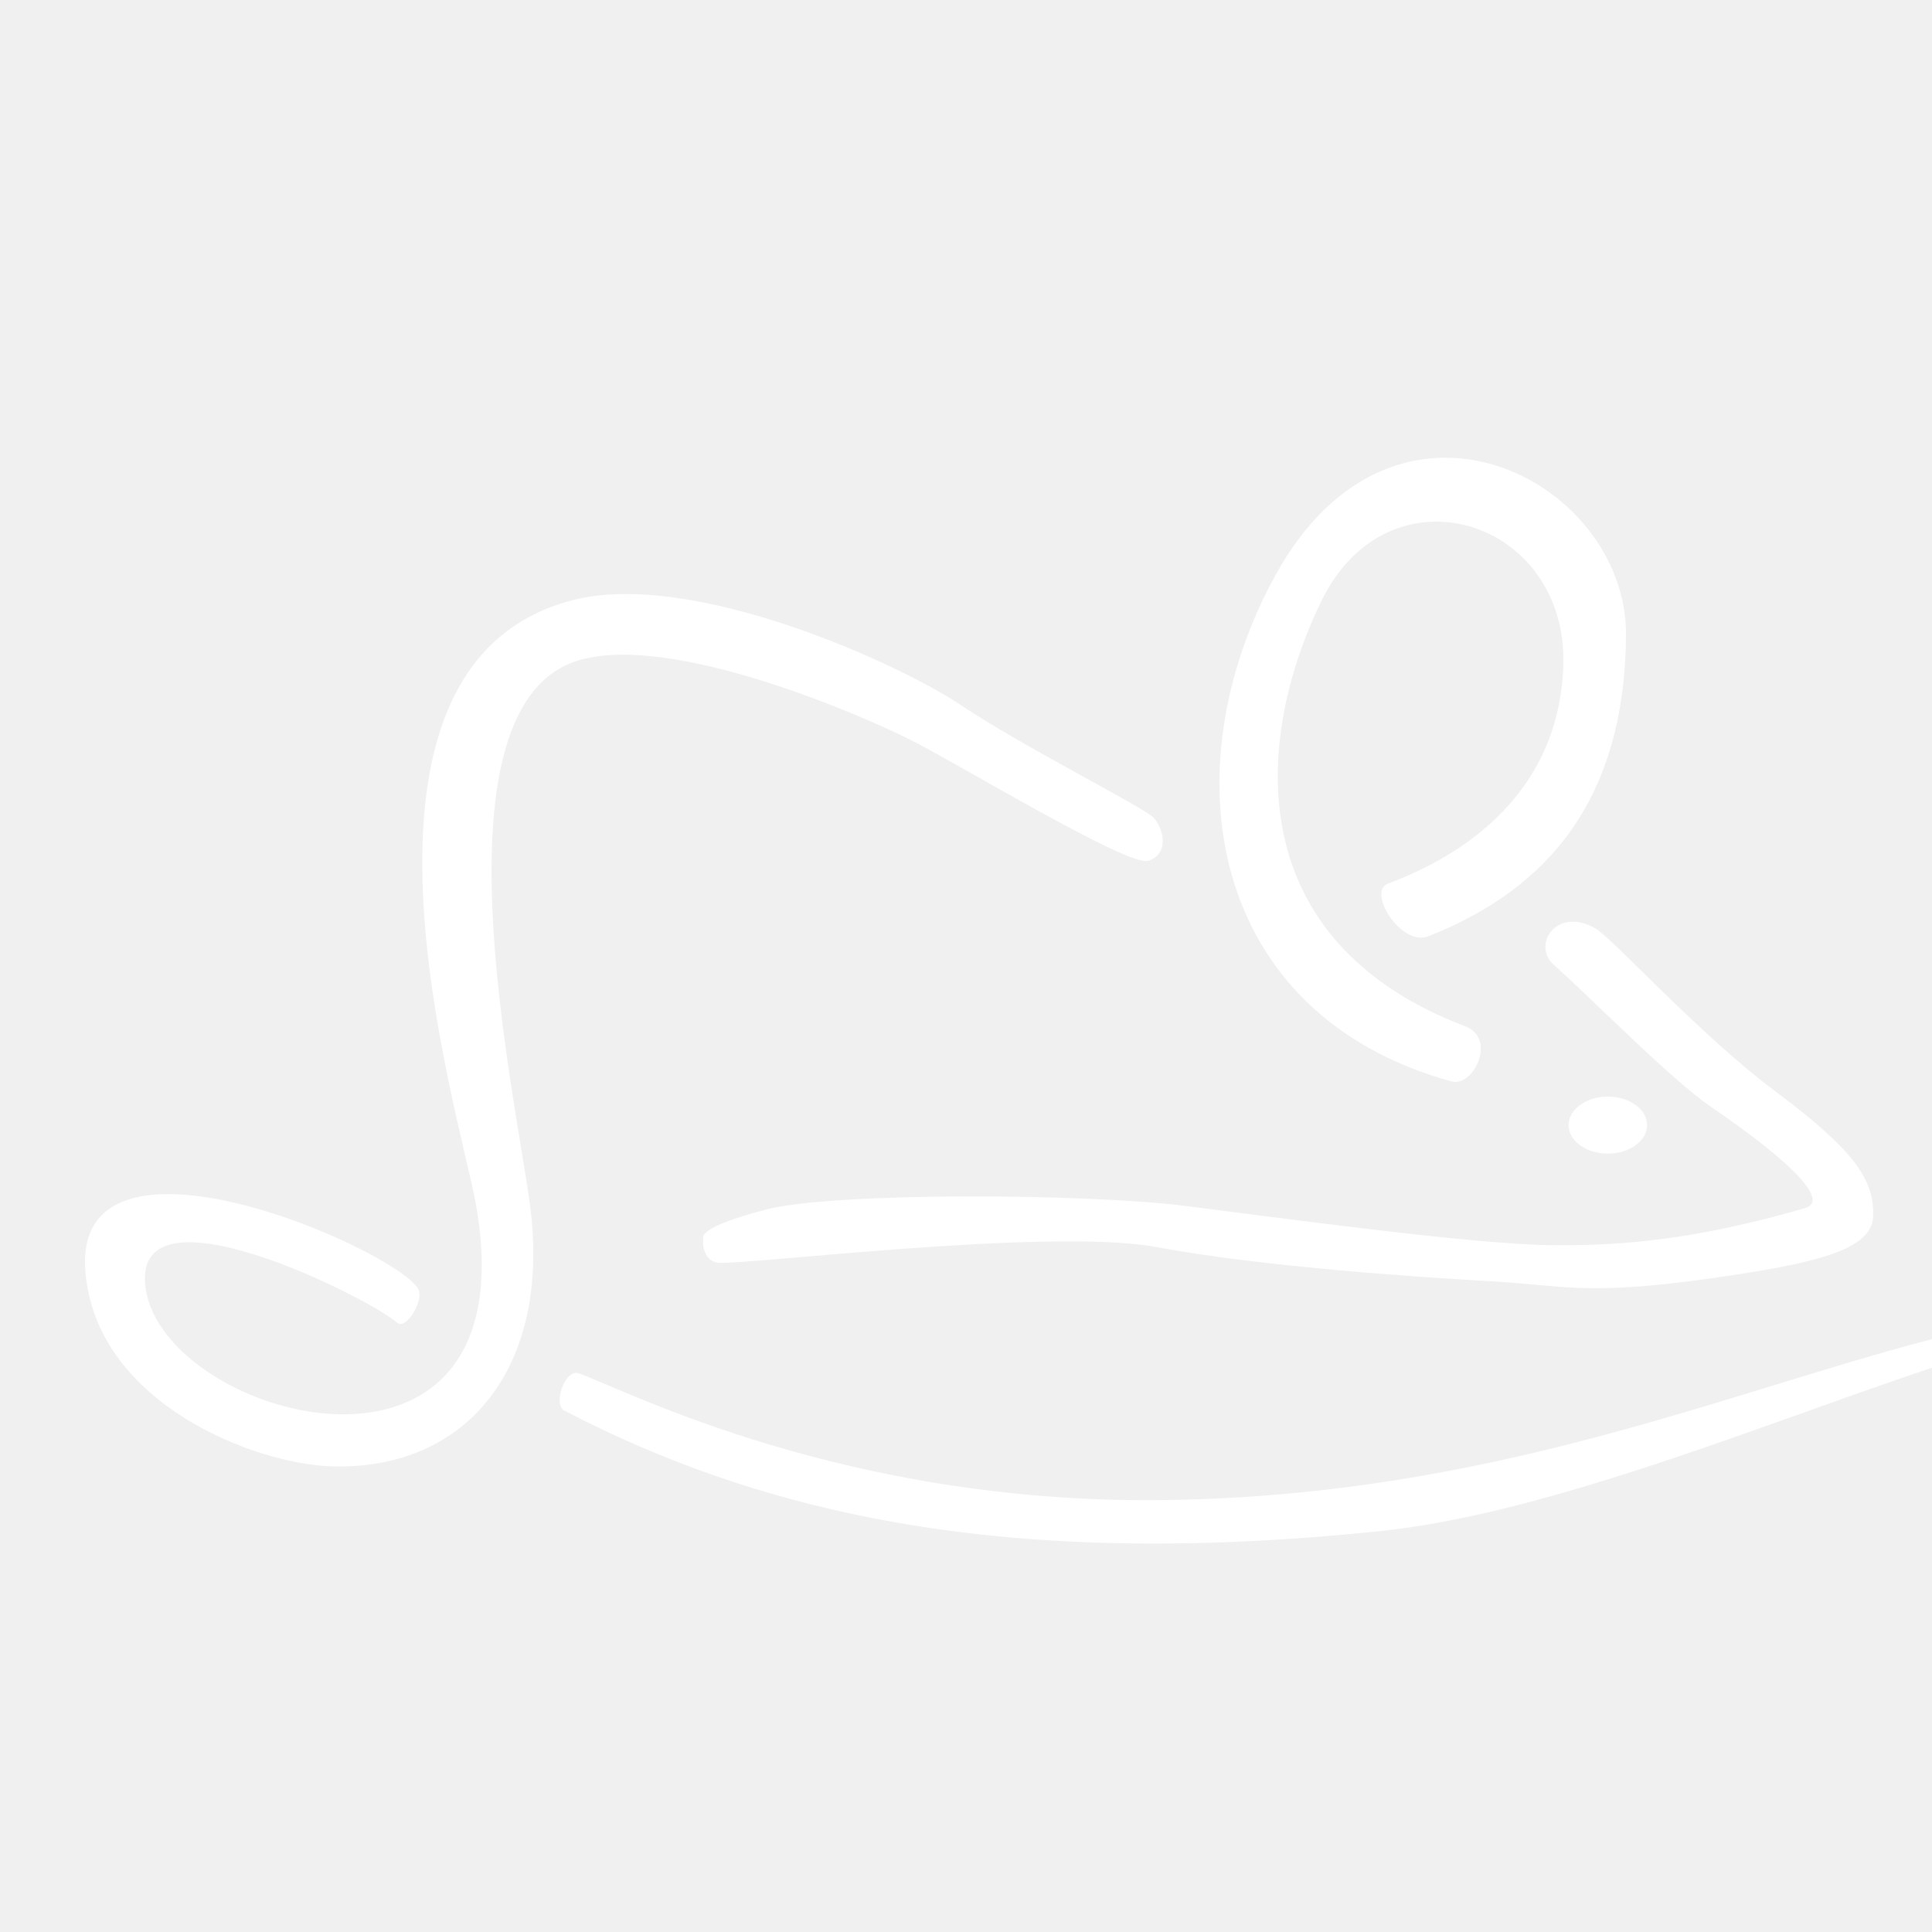
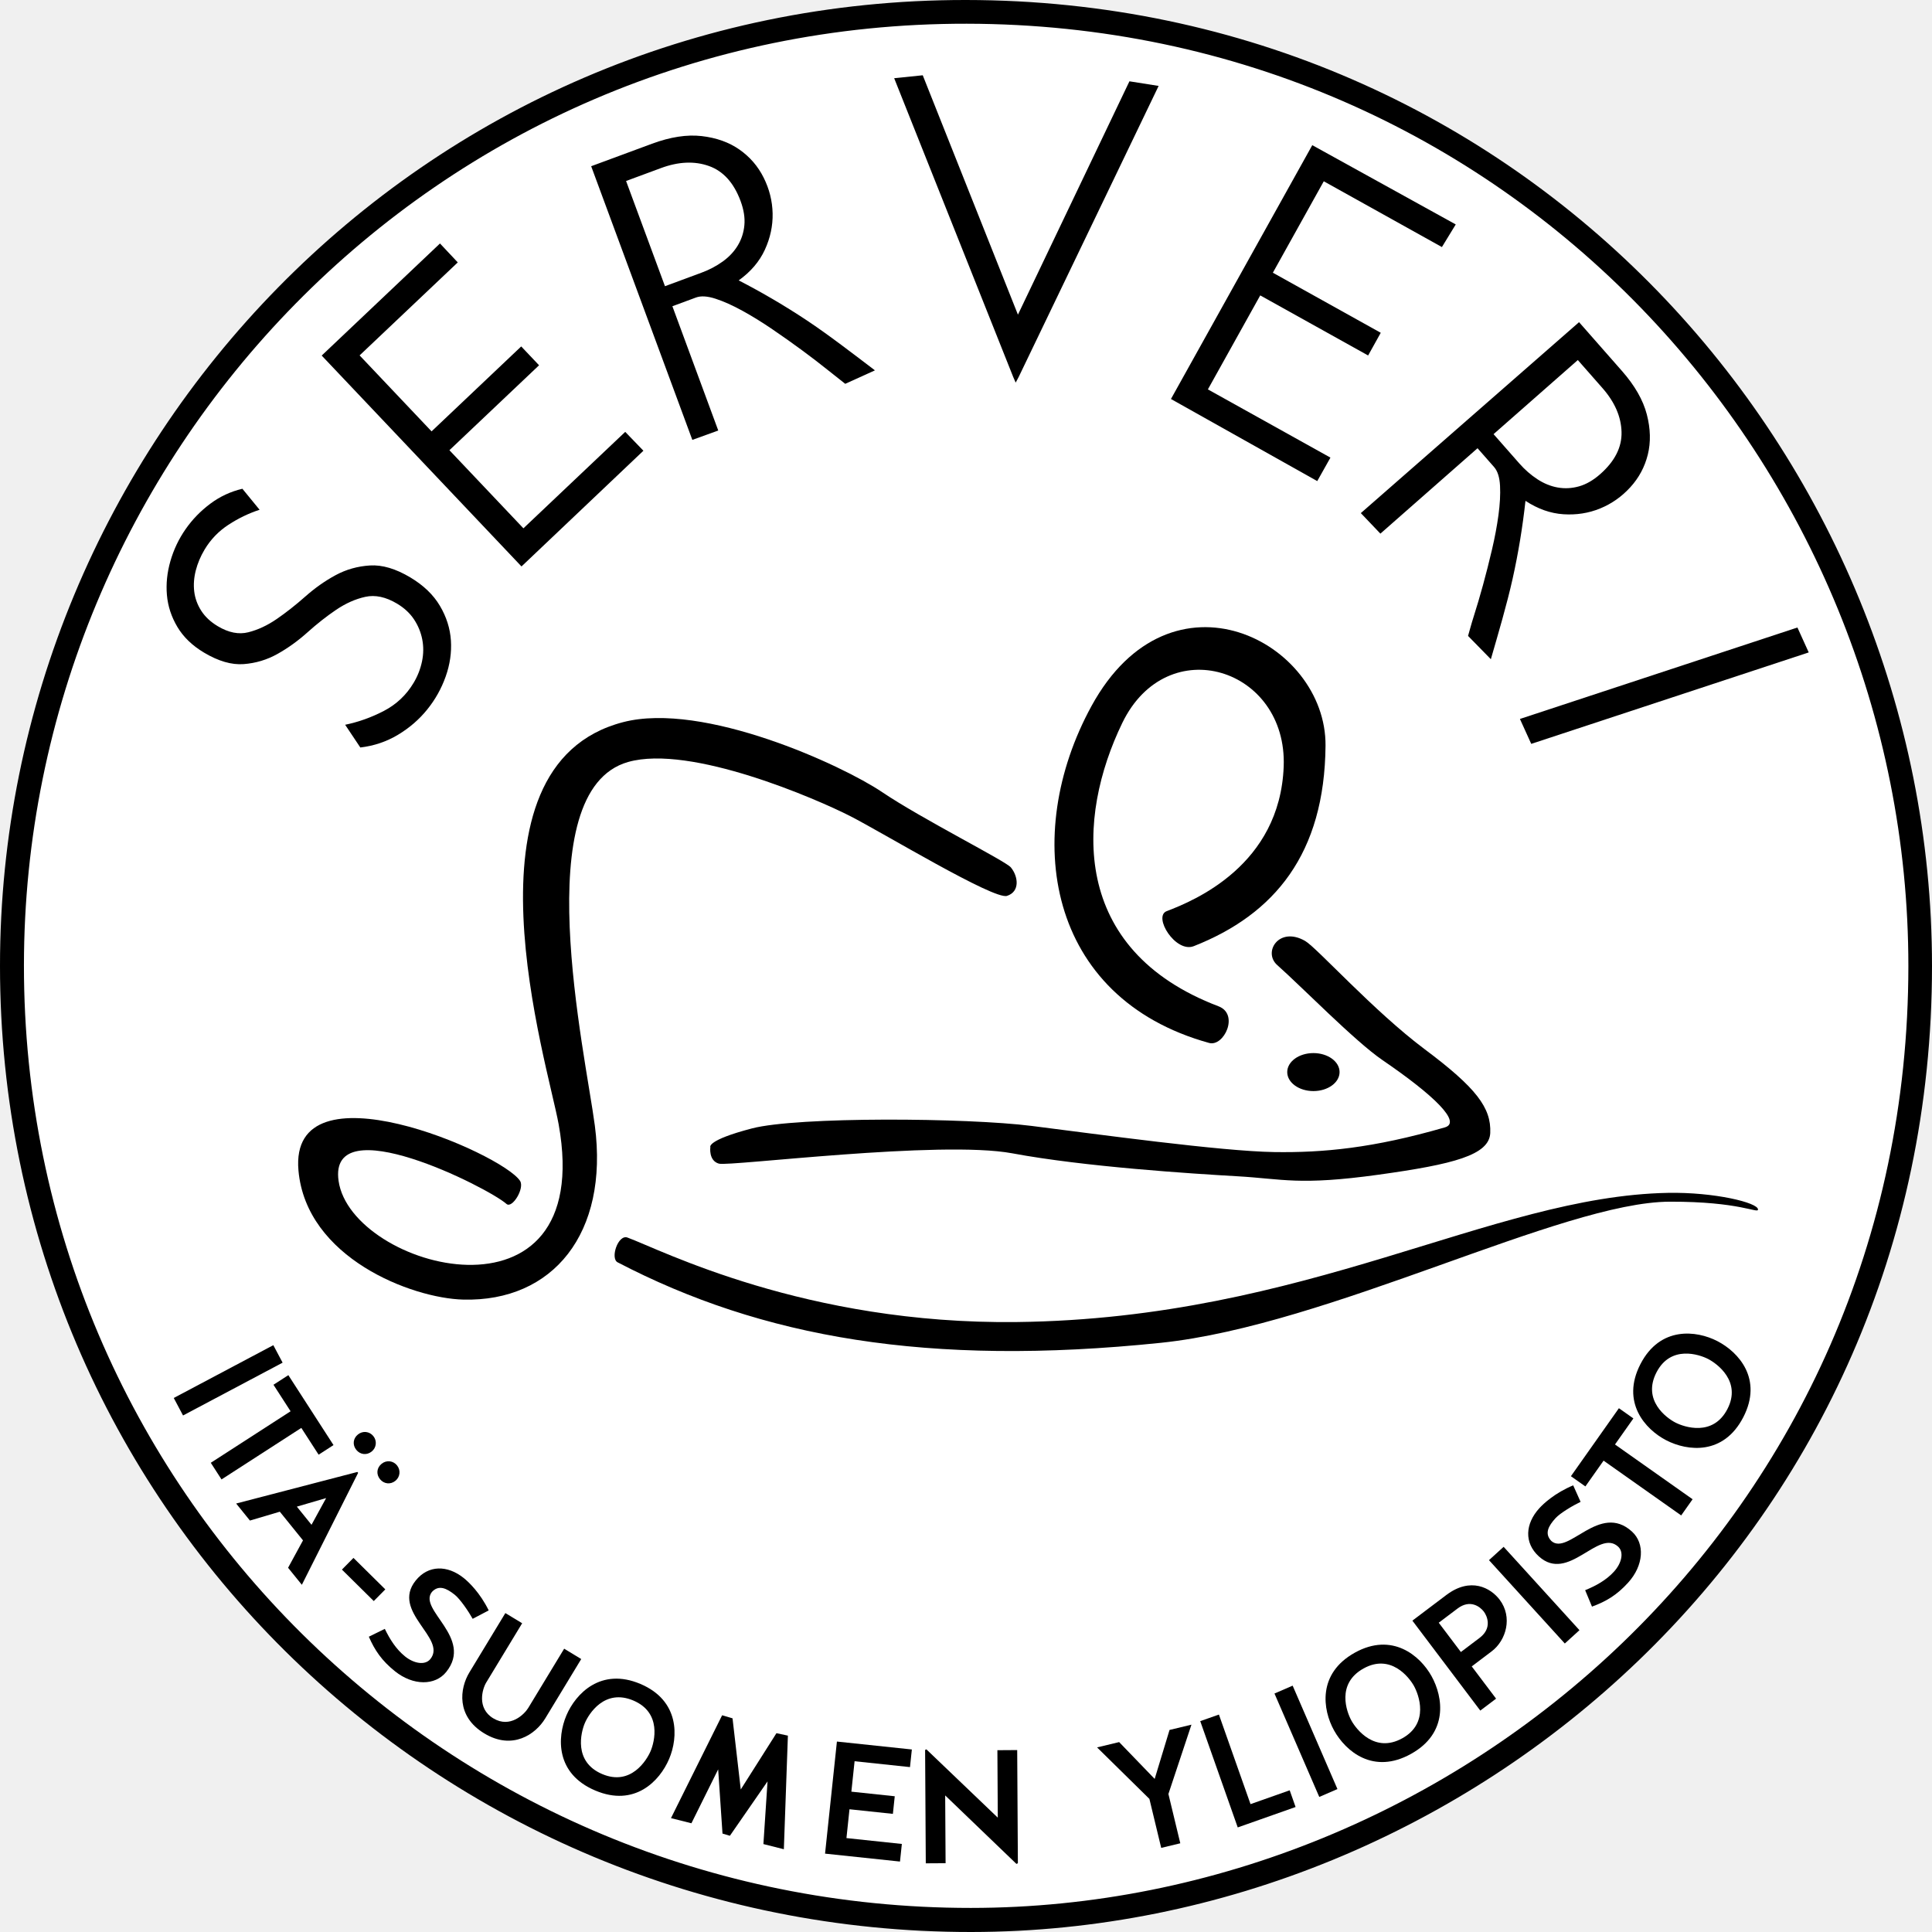
- <svg xmlns="http://www.w3.org/2000/svg" version="1.1" width="1000" height="1000">
-   <style>
-     #light-icon {
-       display: inline;
-     }
-     #dark-icon {
-       display: none;
-     }
- 
-     @media (prefers-color-scheme: dark) {
-       #light-icon {
-         display: none;
-       }
-       #dark-icon {
-         display: inline;
-       }
-     }
-   </style>
-   <g id="light-icon">
-     <svg version="1.1" width="1000" height="1000">
-       <g>
-         <g transform="matrix(20.83333,0,0,20.83333,0,0)">
-           <svg version="1.1" width="48" height="48">
-             <svg width="48" height="48" viewBox="1500 3000 8000 6000" xml:space="preserve" aria-label="Server logo mouse" fill="currentColor">
-               <style>
-          :root { color: #000000; }
-          @media (prefers-color-scheme: dark) { :root { color: #ffffff; } }
-       </style>
-               <g>
-                 <path d="M3897.59,7686.83C4103.73,7762.1 5002.57,8227.1 6314.73,8211.55C8121.02,8190.14 9258.69,7430.82 10358.8,7409.22C10647.5,7403.55 10921.8,7470.3 10919.2,7512.9C10917.7,7538.92 10806.8,7463.02 10371.8,7463.98C9702.22,7465.46 8258.22,8232.02 7210.15,8340.53C5762.18,8490.43 4730.61,8306.72 3836.05,7840.56C3789.15,7816.12 3838.86,7665.38 3897.59,7686.83L3897.59,7686.83Z" />
-                 <path d="M7509.83,6477.87C7602.07,6503.37 7698.7,6299.74 7568.4,6250.22C6643.99,5898.95 6685.93,5077.67 6970.93,4489.98C7250.71,3913.04 7997.05,4149.37 7973.21,4761.65C7949.37,5373.94 7418.06,5594.04 7246.73,5659.17C7159.55,5692.32 7301.53,5921.31 7414.98,5876.61C7917.53,5678.63 8227.22,5302.15 8233.05,4631.82C8238.66,3986.07 7273.64,3481.55 6779.41,4385.31C6340.94,5187.1 6500.52,6198.82 7509.83,6477.88L7509.83,6477.87Z" />
-                 <path d="M6278.88,5387.86C6246.2,5347.73 5727.13,5087.36 5479.03,4919.87C5230.93,4752.39 4369.06,4356.07 3870.47,4485.32C2820.69,4757.46 3402.11,6605.51 3470.05,6983.89C3705.41,8294.62 2180.34,7882.65 2102.98,7334.19C2038.39,6876.32 3030.63,7375.53 3145.73,7477.67C3181.23,7509.17 3260.3,7380.1 3230,7334.19C3115.88,7161.27 1793.94,6589.01 1853.91,7269.82C1901.75,7812.88 2557.87,8063.79 2877.28,8071.98C3434.62,8086.27 3782.65,7660.44 3694.81,6991.41C3635.18,6537.27 3269.01,4912.45 3901.56,4732.73C4290.6,4622.19 5075.98,4964.43 5279.63,5068.31C5483.28,5172.18 6173.53,5590.63 6254.7,5564.44C6335.87,5538.25 6325.18,5444.71 6278.89,5387.86L6278.88,5387.86Z" />
-                 <path d="M4466.09,7227.92C4399.7,7209.84 4412.06,7124.77 4412.06,7124.77C4412.06,7124.77 4387.43,7082.61 4670.5,7008.78C4953.57,6934.96 6003.42,6942.25 6407.98,6993.4C6812.54,7044.54 7585.44,7150.8 7913.46,7155.78C8217.71,7160.4 8528.28,7131.58 8974.14,7002.56C9079.75,6971.99 8911.49,6806.31 8586.77,6584.59C8416.67,6468.45 8084.48,6128.64 7933.32,5994.55C7842.14,5913.66 7944.66,5750.72 8106.89,5844.78C8178.65,5886.38 8533.04,6280.69 8848.45,6516.7C9169.56,6756.97 9263,6880.83 9256.22,7037.24C9250.27,7174.71 9028.02,7231.77 8563.38,7296.27C8067.24,7365.14 7967.74,7322.32 7685.33,7306.18C7402.92,7290.05 6734.26,7247.13 6288.02,7163.78C5841.78,7080.43 4532.49,7246 4466.1,7227.92L4466.09,7227.92Z" />
-                 <ellipse cx="8157.78" cy="6658.89" rx="162.514" ry="118.048" />
-               </g>
-             </svg>
-           </svg>
-         </g>
-       </g>
-     </svg>
+ <svg xmlns="http://www.w3.org/2000/svg" id="Layer_1" viewBox="0 0 1080 1080">
+   <defs>
+     <style>.cls-1{fill:#fff;}.cls-2{fill-rule:evenodd;}</style>
+   </defs>
+   <circle class="cls-1" cx="540.09" cy="539.89" r="532.16" />
+   <g>
+     <path class="cls-2" d="M350.78,691.81c18.55,6.77,99.45,48.62,217.54,47.22,162.57-1.93,264.96-70.27,363.97-72.21,25.98-.51,50.67,5.5,50.44,9.33-.14,2.34-10.12-4.49-49.27-4.4-60.26,.13-190.22,69.12-284.55,78.89-130.32,13.49-223.16-3.04-303.67-45-4.22-2.2,.25-15.77,5.54-13.84h0Z" />
+     <path class="cls-2" d="M675.88,583.01c8.3,2.3,17-16.03,5.27-20.49-83.2-31.61-79.42-105.53-53.77-158.42,25.18-51.92,92.35-30.65,90.21,24.45-2.15,55.11-49.96,74.91-65.38,80.78-7.85,2.98,4.93,23.59,15.14,19.57,45.23-17.82,73.1-51.7,73.63-112.03,.51-58.12-86.35-103.52-130.83-22.19-39.46,72.16-25.1,163.22,65.74,188.33h0Z" />
+     <path class="cls-2" d="M565.1,484.91c-2.94-3.61-49.66-27.05-71.99-42.12-22.33-15.07-99.9-50.74-144.77-39.11-94.48,24.49-42.15,190.82-36.04,224.87,21.18,117.97-116.07,80.89-123.04,31.53-5.81-41.21,83.49,3.72,93.85,12.91,3.2,2.84,10.31-8.78,7.58-12.91-10.27-15.56-129.25-67.07-123.85-5.79,4.31,48.88,63.36,71.46,92.1,72.19,50.16,1.29,81.48-37.04,73.58-97.25-5.37-40.87-38.32-187.11,18.61-203.28,35.01-9.95,105.7,20.85,124.03,30.2,18.33,9.35,80.45,47.01,87.76,44.65,7.31-2.36,6.34-10.78,2.18-15.89h0Z" />
+     <path class="cls-2" d="M401.95,650.51c-5.97-1.63-4.86-9.28-4.86-9.28,0,0-2.22-3.79,23.26-10.44,25.48-6.64,119.96-5.99,156.37-1.39,36.41,4.6,105.97,14.17,135.49,14.61,27.38,.42,55.33-2.18,95.46-13.79,9.5-2.75-5.64-17.66-34.86-37.62-15.31-10.45-45.21-41.04-58.81-53.1-8.21-7.28,1.02-21.94,15.62-13.48,6.46,3.74,38.35,39.23,66.74,60.47,28.9,21.62,37.31,32.77,36.7,46.85-.54,12.37-20.54,17.51-62.36,23.31-44.65,6.2-53.61,2.34-79.02,.89-25.42-1.45-85.6-5.31-125.76-12.82-40.16-7.5-158,7.4-163.97,5.77h0Z" />
+     <ellipse cx="734.2" cy="599.3" rx="14.63" ry="10.62" />
  </g>
-   <g id="dark-icon">
-     <svg version="1.1" width="1000" height="1000">
-       <g clip-path="url(#SvgjsClipPath1031)">
-         <rect width="1000" height="1000" fill="#000000" />
-         <g transform="matrix(16.66667,0,0,16.66667,100,100)">
-           <svg version="1.1" width="48" height="48">
-             <svg width="48" height="48" viewBox="1500 3000 8000 6000" xml:space="preserve" aria-label="Server logo mouse" fill="currentColor">
-               <style>
-          :root { color: #FFF; }
-          @media (prefers-color-scheme: dark) { :root { color: #ffffff; } }
-       </style>
-               <g>
-                 <path d="M3897.59,7686.83C4103.73,7762.1 5002.57,8227.1 6314.73,8211.55C8121.02,8190.14 9258.69,7430.82 10358.8,7409.22C10647.5,7403.55 10921.8,7470.3 10919.2,7512.9C10917.7,7538.92 10806.8,7463.02 10371.8,7463.98C9702.22,7465.46 8258.22,8232.02 7210.15,8340.53C5762.18,8490.43 4730.61,8306.72 3836.05,7840.56C3789.15,7816.12 3838.86,7665.38 3897.59,7686.83L3897.59,7686.83Z" />
-                 <path d="M7509.83,6477.87C7602.07,6503.37 7698.7,6299.74 7568.4,6250.22C6643.99,5898.95 6685.93,5077.67 6970.93,4489.98C7250.71,3913.04 7997.05,4149.37 7973.21,4761.65C7949.37,5373.94 7418.06,5594.04 7246.73,5659.17C7159.55,5692.32 7301.53,5921.31 7414.98,5876.61C7917.53,5678.63 8227.22,5302.15 8233.05,4631.82C8238.66,3986.07 7273.64,3481.55 6779.41,4385.31C6340.94,5187.1 6500.52,6198.82 7509.83,6477.88L7509.83,6477.87Z" />
-                 <path d="M6278.88,5387.86C6246.2,5347.73 5727.13,5087.36 5479.03,4919.87C5230.93,4752.39 4369.06,4356.07 3870.47,4485.32C2820.69,4757.46 3402.11,6605.51 3470.05,6983.89C3705.41,8294.62 2180.34,7882.65 2102.98,7334.19C2038.39,6876.32 3030.63,7375.53 3145.73,7477.67C3181.23,7509.17 3260.3,7380.1 3230,7334.19C3115.88,7161.27 1793.94,6589.01 1853.91,7269.82C1901.75,7812.88 2557.87,8063.79 2877.28,8071.98C3434.62,8086.27 3782.65,7660.44 3694.81,6991.41C3635.18,6537.27 3269.01,4912.45 3901.56,4732.73C4290.6,4622.19 5075.98,4964.43 5279.63,5068.31C5483.28,5172.18 6173.53,5590.63 6254.7,5564.44C6335.87,5538.25 6325.18,5444.71 6278.89,5387.86L6278.88,5387.86Z" />
-                 <path d="M4466.09,7227.92C4399.7,7209.84 4412.06,7124.77 4412.06,7124.77C4412.06,7124.77 4387.43,7082.61 4670.5,7008.78C4953.57,6934.96 6003.42,6942.25 6407.98,6993.4C6812.54,7044.54 7585.44,7150.8 7913.46,7155.78C8217.71,7160.4 8528.28,7131.58 8974.14,7002.56C9079.75,6971.99 8911.49,6806.31 8586.77,6584.59C8416.67,6468.45 8084.48,6128.64 7933.32,5994.55C7842.14,5913.66 7944.66,5750.72 8106.89,5844.78C8178.65,5886.38 8533.04,6280.69 8848.45,6516.7C9169.56,6756.97 9263,6880.83 9256.22,7037.24C9250.27,7174.71 9028.02,7231.77 8563.38,7296.27C8067.24,7365.14 7967.74,7322.32 7685.33,7306.18C7402.92,7290.05 6734.26,7247.13 6288.02,7163.78C5841.78,7080.43 4532.49,7246 4466.1,7227.92L4466.09,7227.92Z" />
-                 <ellipse cx="8157.78" cy="6658.89" rx="162.514" ry="118.048" />
-               </g>
-             </svg>
-           </svg>
-         </g>
-       </g>
-       <defs>
-         <clipPath id="SvgjsClipPath1031">
-           <rect width="1000" height="1000" x="0" y="0" rx="400" ry="400" />
-         </clipPath>
-       </defs>
-     </svg>
+   <path class="cls-2" d="M0,540c.01,300.95,244.06,540.25,543,540,279.66-.24,537-225.49,537-540C1080,254.05,851.28,.26,540,0,234.72-.25-.01,248.64,0,540Zm13.38-.39c-.15,293.5,237.77,527.02,529.35,526.93,272.77-.09,523.89-219.63,524.06-526.36,.15-278.88-222.81-526.51-526.43-526.92C242.61,12.84,13.52,255.45,13.38,539.61h0Z" />
+   <g>
+     <path d="M157.98,761.74l-5.19-9.78-55.66,29.52,5.19,9.78,55.66-29.52h0Z" />
+     <path d="M117.83,817.71l6,9.3,44.61-28.8,9.67,14.97,8.32-5.37-25.24-39.09-8.32,5.37,9.57,14.82-44.61,28.8Z" />
+     <path d="M200.19,823.32l-.4-.49-67.78,17.65,7.7,9.52,16.71-4.95,12.96,16.03-8.34,15.31,7.7,9.52,31.46-62.58Zm-17.88,14.11l-8.17,14.94-8.2-10.15,16.38-4.79Zm17.78-35.55c-2.8,2.26-3.12,5.88-.91,8.61,2.15,2.66,5.81,3.17,8.61,.91,2.66-2.15,3.06-5.95,.91-8.61-2.21-2.73-5.95-3.06-8.61-.91Zm13.24,16.38c-2.8,2.26-3.12,5.88-.91,8.61,2.15,2.66,5.81,3.17,8.61,.91,2.66-2.15,3.06-5.95,.91-8.61-2.21-2.73-5.95-3.06-8.61-.91Z" />
+     <path d="M197.59,870.88l-6.45,6.53,17.8,17.59,6.45-6.53-17.8-17.59Z" />
+     <path d="M241.38,889.97c3.83-4.2,8.21-2.19,12.85,1.53,3.02,2.42,7.68,9.27,10,13.43l8.96-4.7c-4.87-9.9-11.16-15.86-13.97-18.11-9.13-7.31-19.83-7.35-26.86,1.43-13.95,17.42,17.58,32.18,8.24,43.84-2.98,3.72-9.26,2.5-14.11-1.39-5.06-4.05-8.55-9.62-11.38-15.45l-8.93,4.38c3.34,7.63,7.24,13.41,14.62,19.32,10.11,8.1,22.41,8.15,28.66,.36,15.3-19.11-15.8-34.69-8.07-44.63h0Z" />
+     <path d="M275.76,960.57c-9.39-5.69-6.08-16.53-3.98-19.99l20.11-33.17-9.39-5.69-20.11,33.17c-5.46,9-7.41,24.55,8.29,34.07,15.7,9.52,28.66,.64,34.12-8.37l20.11-33.17-9.54-5.79-20.11,33.17c-2.1,3.46-10.1,11.45-19.49,5.76h0Z" />
+     <path d="M358.02,941.34c-22.12-9.39-36.24,5.44-41.38,17.53-5.28,12.43-6.04,32.64,16.08,42.03,22.04,9.36,36.05-5.22,41.33-17.65,5.14-12.09,6-32.55-16.03-41.91h0Zm-21.39,50.37c-16.15-6.86-11.89-23.34-9.71-28.47,2.18-5.14,11.01-19.48,27.16-12.62,15.99,6.79,11.8,23.1,9.62,28.24-2.18,5.14-11.08,19.64-27.07,12.85Z" />
+     <path d="M408.02,1026.2l21.04-30.39-2.31,35.04,11.43,2.88,2.26-63.5-6.4-1.37-19.95,31.46-4.6-39.76-5.82-1.71-28.59,57.49,11.43,2.88,14.95-30.14,2.42,35.9,4.13,1.23h0Z" />
+     <path d="M499.13,1013.97l1.04-9.85-24.25-2.57,1.8-17.01,30.97,3.28,1.04-9.85-41.89-4.43-6.63,62.65,41.89,4.43,1.04-9.84-30.97-3.28,1.7-16.11,24.25,2.57h0Z" />
+     <path d="M517.14,978.25l.38,63.36,11.07-.07-.23-37.89,39.83,38.28,.81-.36-.38-63.27-11.07,.07,.22,37.71-39.92-38.19-.72,.36Z" />
+     <g>
+       <path d="M653.15,1002.85l12.88-38.75-12.25,2.95-8.31,27.37-19.86-20.58-12.34,2.97,29.25,28.78,6.6,27.39,10.67-2.57-6.64-27.56h0Z" />
+       <path d="M681.38,958.45l-10.44,3.68,20.96,59.41,32.34-11.41-3.29-9.34-21.9,7.73-17.67-50.07Z" />
+       <path d="M722.6,942.29l-10.16,4.4,25.04,57.81,10.16-4.4-25.04-57.81Z" />
+       <path d="M757.32,923.88c-21,11.68-17.98,31.93-11.59,43.41,6.56,11.8,22.04,24.82,43.04,13.14,20.92-11.63,18.03-31.65,11.47-43.45-6.39-11.48-21.99-24.74-42.92-13.11h0Zm26.59,47.82c-15.34,8.53-25.72-4.96-28.43-9.83-2.71-4.88-8.6-20.65,6.74-29.18,15.18-8.44,25.47,4.89,28.19,9.76,2.71,4.88,8.69,20.81-6.49,29.25h0Z" />
+       <path d="M822.71,931.53l11.13-8.41c8.12-6.13,11.85-19.1,4.48-28.87-4.94-6.54-16.19-12.93-29.83-2.62l-18.96,14.32,37.96,50.28,8.83-6.67-13.61-18.03h0Zm4.7-16.18l-10.77,8.14-12.37-16.38,10.49-7.92c7.04-5.32,12.61-1.07,14.73,1.73,1.95,2.59,4.57,9.18-2.08,14.42h0Z" />
+       <path d="M840.54,864.68l-8.19,7.45,42.39,46.6,8.19-7.45-42.39-46.6Z" />
+       <path d="M867.21,861.41c-3.95-4.08-1.67-8.33,2.32-12.73,2.6-2.86,9.73-7.09,14.03-9.14l-4.14-9.23c-10.18,4.25-16.53,10.16-18.95,12.82-7.87,8.66-8.57,19.33-.24,26.9,16.52,15.01,33.22-15.54,44.27-5.49,3.53,3.21,1.91,9.4-2.26,14-4.36,4.8-10.13,7.94-16.13,10.39l3.82,9.18c7.83-2.86,13.84-6.4,20.19-13.39,8.72-9.59,9.53-21.86,2.14-28.58-18.12-16.46-35.6,13.62-45.05,5.28h0Z" />
+       <path d="M939.79,847.13l6.38-9.04-43.38-30.62,10.28-14.56-8.09-5.71-26.83,38.01,8.09,5.71,10.17-14.41,43.38,30.62Z" />
+       <path d="M917.02,762.54c-11.02,21.35,2.71,36.54,14.39,42.57,12,6.19,32.09,8.46,43.11-12.89,10.98-21.27-2.51-36.34-14.51-42.53-11.68-6.03-32.01-8.42-42.99,12.85Zm48.63,25.1c-8.05,15.6-24.16,10.12-29.12,7.56-4.96-2.56-18.6-12.43-10.55-28.03,7.97-15.44,23.92-10.04,28.88-7.48,4.96,2.56,18.76,12.52,10.79,27.95h0Z" />
+     </g>
+   </g>
+   <g>
+     <path d="M201.44,417.85c7.62-.9,14.62-3.26,21-7.08,6.37-3.82,11.82-8.52,16.33-14.09,4.51-5.57,7.97-11.73,10.36-18.48,2.4-6.75,3.37-13.48,2.93-20.19-.44-6.71-2.49-13.17-6.15-19.35-3.66-6.19-9.18-11.48-16.54-15.88-8.17-4.88-15.7-7.11-22.59-6.68-6.89,.43-13.29,2.24-19.19,5.43-5.91,3.19-11.56,7.18-16.95,11.95s-10.71,8.95-15.95,12.55-10.53,6.07-15.88,7.41c-5.35,1.35-11.04,.22-17.06-3.38-4.02-2.4-7.11-5.29-9.27-8.67-2.16-3.38-3.46-6.98-3.91-10.79-.45-3.81-.15-7.72,.88-11.74,1.04-4.01,2.67-7.9,4.92-11.65,3.36-5.62,7.8-10.24,13.32-13.85,5.52-3.61,11.33-6.41,17.42-8.4l-9.61-11.74c-6.55,1.54-12.53,4.32-17.94,8.36-5.41,4.04-10.02,8.78-13.82,14.23-3.8,5.45-6.63,11.4-8.48,17.83-1.85,6.44-2.5,12.77-1.95,19.01s2.5,12.17,5.85,17.81c3.35,5.64,8.31,10.42,14.87,14.34,8.03,4.8,15.43,6.95,22.18,6.44,6.75-.51,13.07-2.41,18.95-5.71s11.46-7.32,16.75-12.07c5.29-4.74,10.61-8.93,15.95-12.55s10.79-6.05,16.34-7.27c5.55-1.23,11.47,.04,17.76,3.8,4.02,2.4,7.17,5.33,9.47,8.79,2.29,3.46,3.83,7.2,4.61,11.21,.78,4.01,.74,8.12-.14,12.32-.88,4.2-2.43,8.18-4.67,11.93-4.08,6.83-9.62,12.06-16.61,15.7-6.99,3.64-14.22,6.23-21.68,7.76l8.49,12.71h0Z" />
+     <path d="M349.5,241.42l-56.91,53.91-41.36-43.66,50.11-47.48-9.98-10.53-50.11,47.48-40.23-42.47,54.87-51.98-9.93-10.59-66.13,62.66,111.69,117.89,68.15-64.69-10.17-10.55h0Z" />
+     <path d="M489.09,207.03c-11.79-8.95-25.85-19.82-38.08-27.94-12.23-8.12-24.92-15.57-38.07-22.35,6.71-4.81,11.58-10.52,14.62-17.13,3.04-6.61,4.49-13.39,4.34-20.32-.15-6.93-1.82-13.59-5.01-19.98s-7.71-11.62-13.54-15.7c-5.83-4.08-12.87-6.59-21.12-7.54-8.25-.94-17.49,.48-27.74,4.27l-34.02,12.58,56.55,152.98,14.49-5.24-25.64-69.47,13.17-4.87c2.78-1.03,6.44-.8,10.98,.68,4.54,1.48,9.52,3.71,14.95,6.7,5.43,2.98,11.03,6.44,16.81,10.38,5.78,3.93,11.3,7.84,16.56,11.72,5.26,3.88,10.02,7.52,14.27,10.94,4.26,3.42,7.55,6.02,9.88,7.82l16.61-7.53h0Zm-139.11-105.86l19.53-7.22c9.8-3.62,18.72-4.01,26.76-1.16,8.04,2.85,13.95,9.4,17.74,19.64,1.78,4.83,2.48,9.31,2.1,13.44s-1.61,7.91-3.67,11.33c-2.06,3.42-4.86,6.41-8.41,8.97-3.55,2.56-7.51,4.65-11.9,6.27l-20.41,7.55-21.74-58.82h0Z" />
+     <path d="M647.67,48.03l-16.31-2.58-62.33,130.45-53.21-133.82-15.97,1.64,66.53,166.98,1.39,3.19,1.65-3.1,78.26-162.76h0Z" />
+     <path d="M743.71,255.8l-68.49-38.13,29.26-52.54,60.31,33.58,7.06-12.68-60.31-33.58,28.46-51.11,66.04,36.77,7.73-12.65-80.2-44.31-79,141.89,81.78,45.89,7.37-13.12h0Z" />
+     <path d="M833.39,368.52c4.12-14.22,8.98-30.66,12.17-44.99,3.19-14.33,5.58-28.85,7.19-43.56,6.89,4.53,13.97,7.03,21.24,7.5s14.11-.61,20.52-3.24c6.41-2.63,12.03-6.58,16.84-11.85,4.82-5.27,8.08-11.36,9.79-18.27,1.71-6.91,1.53-14.38-.55-22.42-2.08-8.04-6.73-16.16-13.94-24.36l-23.95-27.24-121.99,106.74,10.94,11.48,54.3-47.75,9.27,10.54c1.96,2.23,3.06,5.72,3.31,10.49,.25,4.77-.05,10.22-.88,16.36-.84,6.14-2.05,12.61-3.65,19.41-1.6,6.81-3.26,13.36-4.99,19.66-1.73,6.3-3.43,12.05-5.09,17.25s-2.42,8.39-3.27,11.21l12.75,13.03h0Zm48.62-167.25l13.75,15.64c6.9,7.85,10.47,16.04,10.69,24.56,.23,8.53-3.76,16.39-11.96,23.61-3.87,3.4-7.8,5.66-11.79,6.79-4,1.13-7.96,1.34-11.9,.65-3.93-.69-7.73-2.24-11.39-4.63-3.66-2.39-7.04-5.34-10.13-8.86l-14.37-16.34,47.09-41.41h0Z" />
+     <path d="M855.97,415.83l155.12-51.12-6.32-13.93-155.12,51.12,6.32,13.93h0Z" />
  </g>
</svg>
